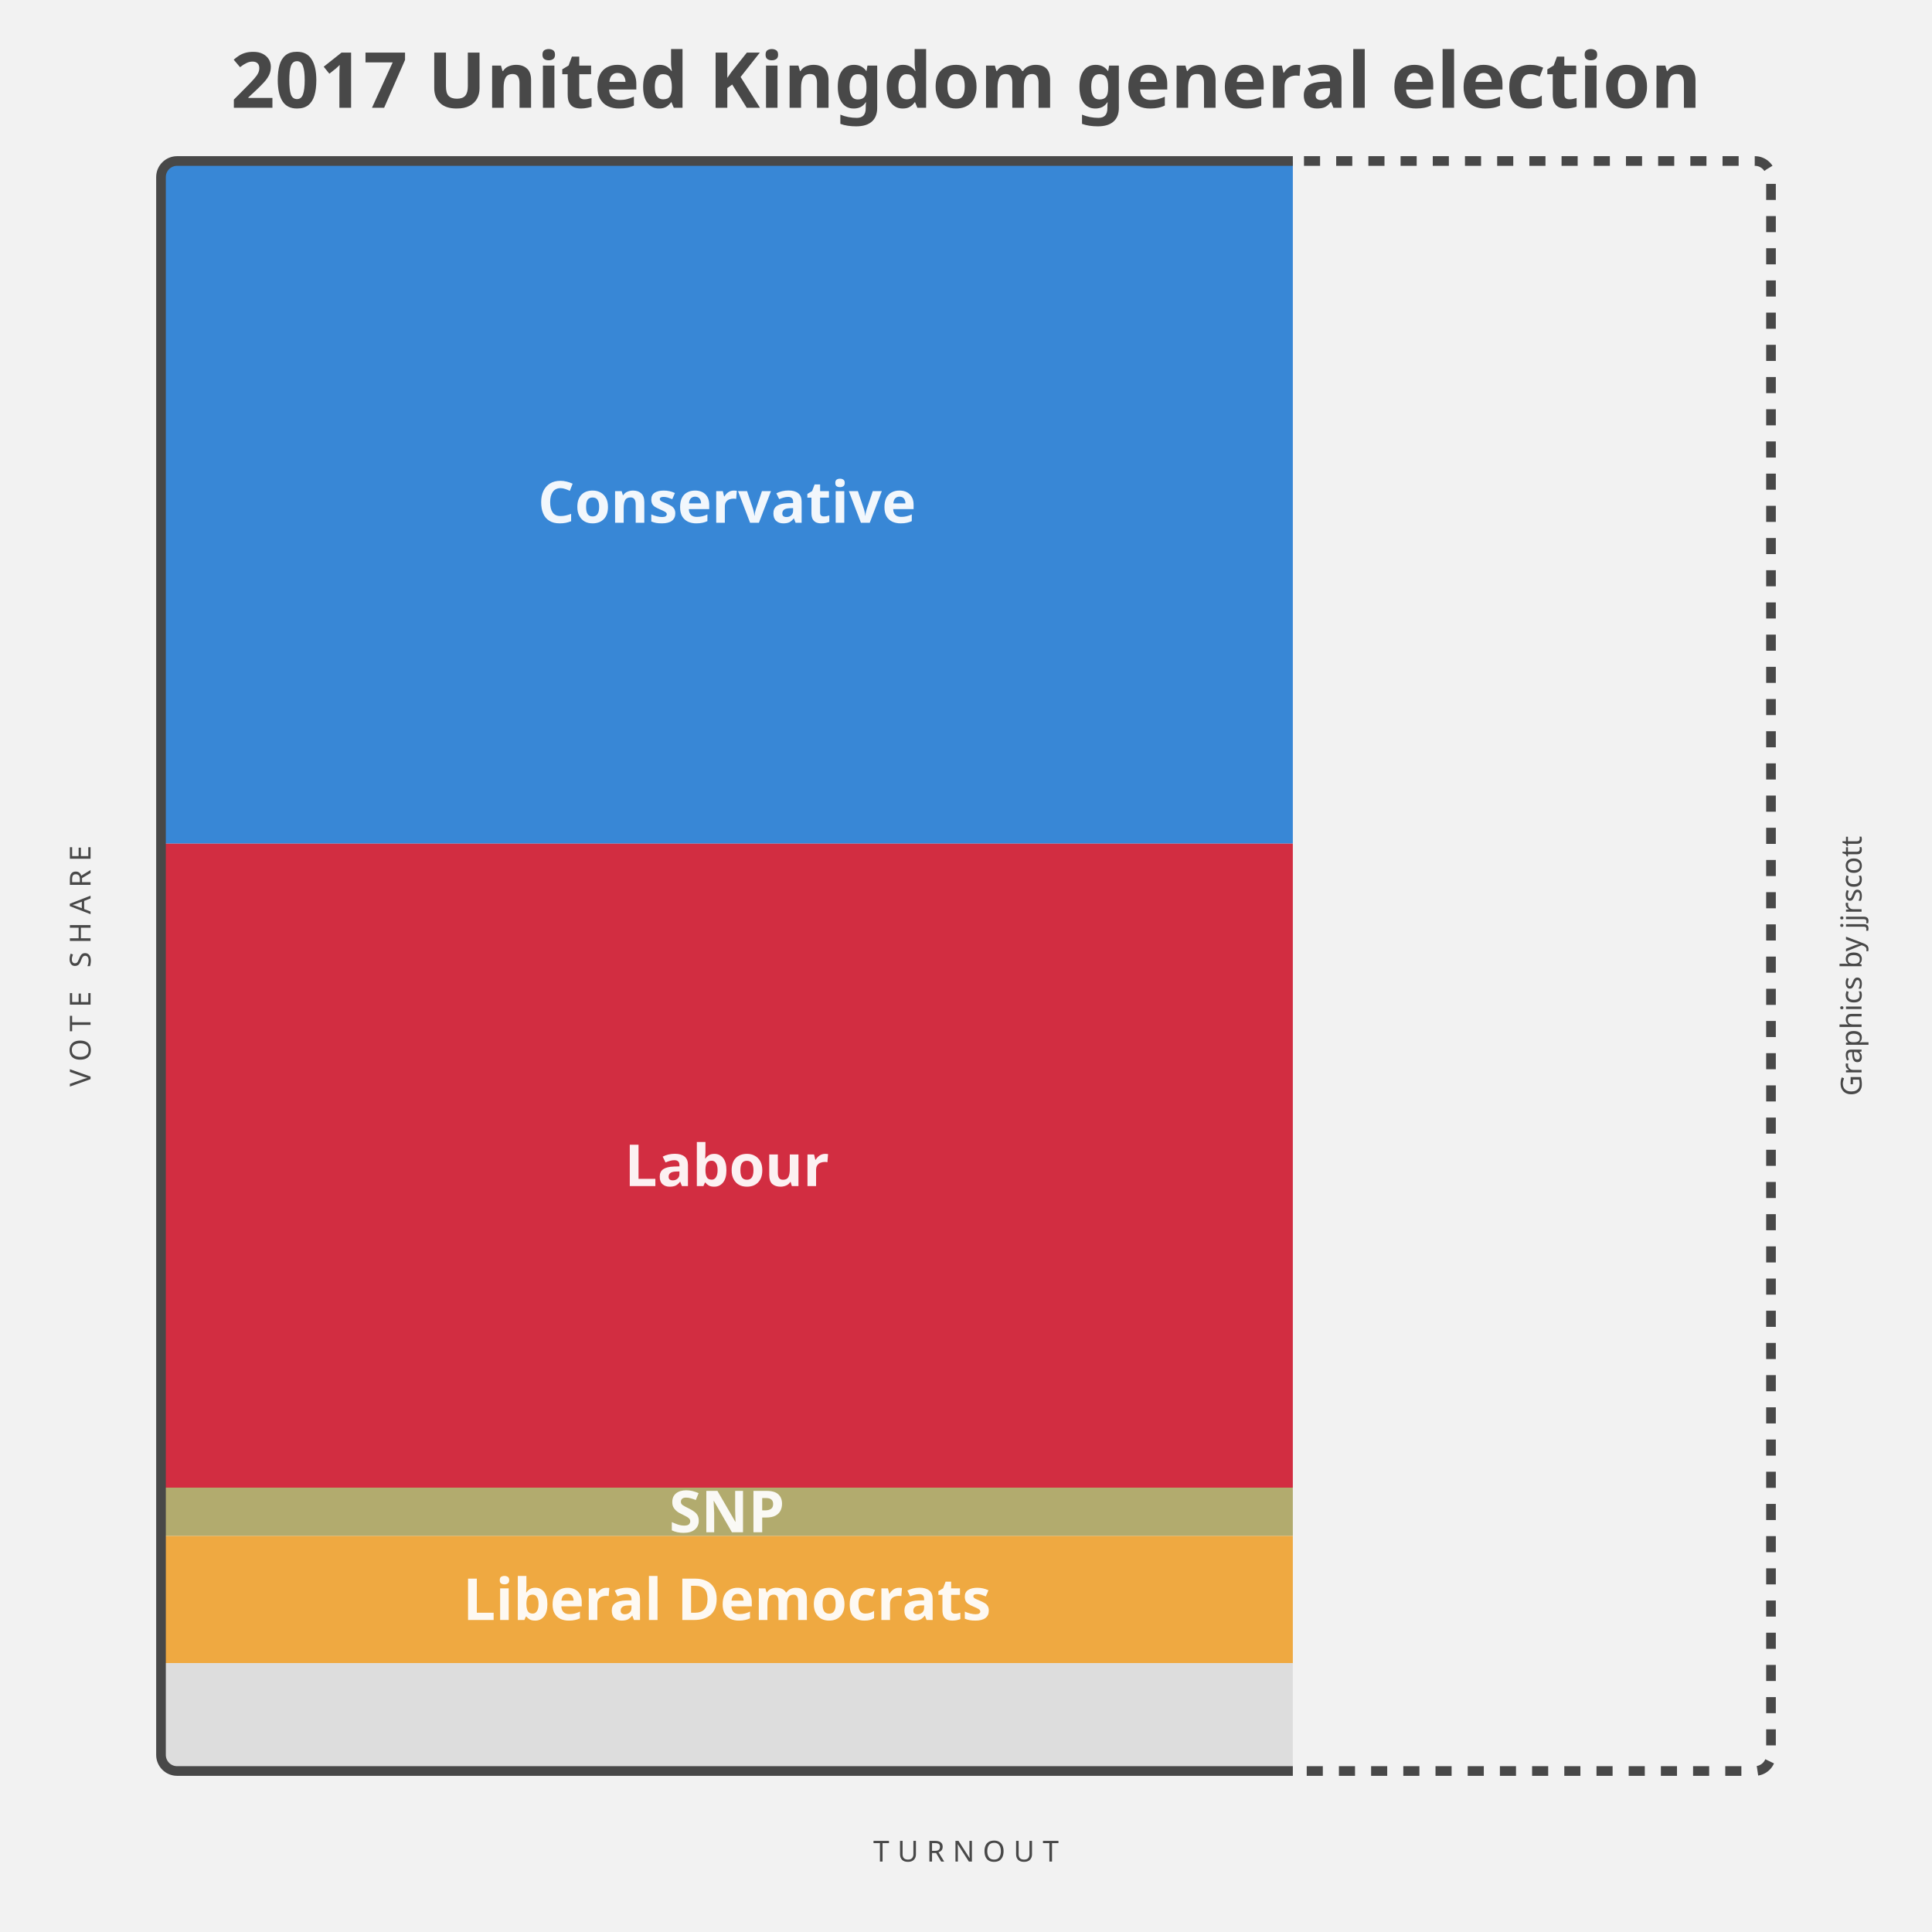
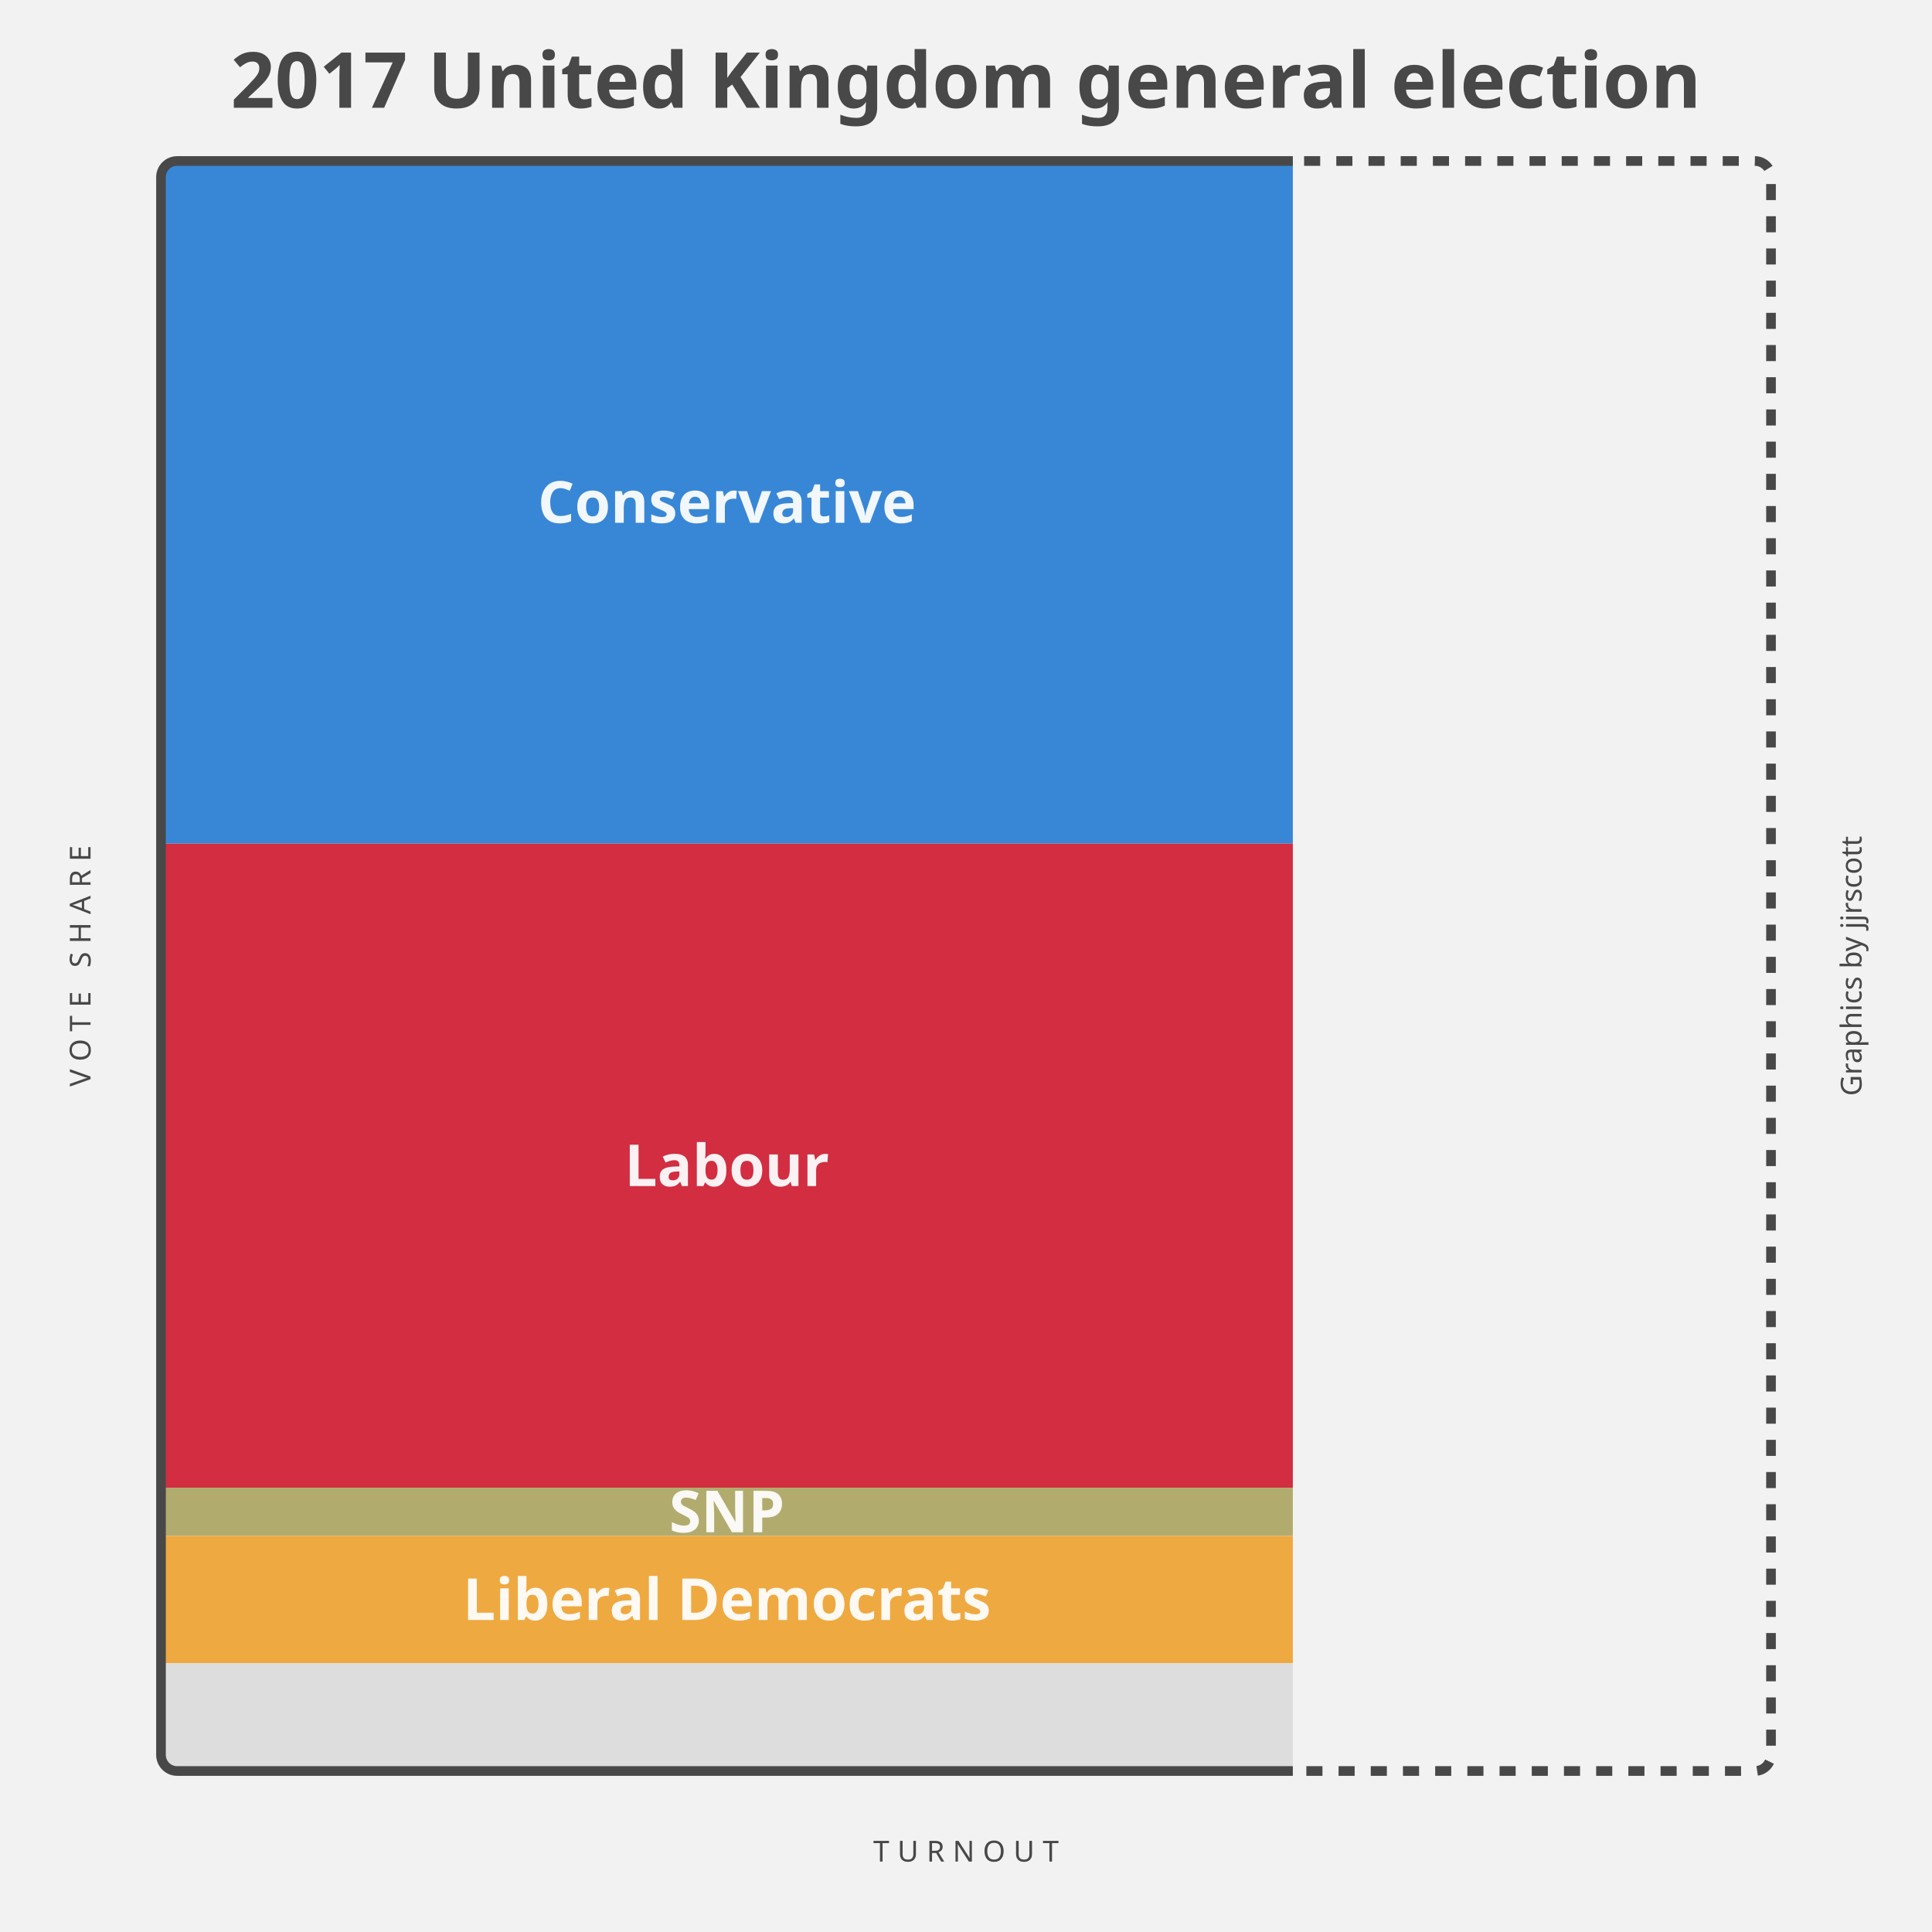
- <svg xmlns="http://www.w3.org/2000/svg" viewBox="0 0 400 400">
+ <svg xmlns="http://www.w3.org/2000/svg" viewBox="0 0 600 600">
  <defs>
    <mask id="border">
-       <rect x="33.333" y="33.333" width="333.333" height="333.333" fill="white" rx="3.333" />
+       <rect x="50.0" y="50.0" width="500.0" height="500.0" fill="white" rx="5.0" />
    </mask>
    <mask id="turnout">
-       <rect x="0" y="0" width="267.667" height="400" fill="white" />
+       <rect x="0" y="0" width="401.5" height="600" fill="white" />
    </mask>
    <mask id="absent">
-       <rect x="267.667" y="0" width="132.333" height="400" fill="white" />
+       <rect x="401.5" y="0" width="198.5" height="600" fill="white" />
    </mask>
  </defs>
-   <rect width="400" height="400" fill="#F2F2F2" />
-   <text x="200.0" y="16.667" text-anchor="middle" font-size="16.0" font-weight="bold" dominant-baseline="middle" fill="#484848" font-family="sans-serif">2017 United Kingdom general election</text>
-   <text x="0" y="0" text-anchor="middle" transform="translate(16.66667 200.0) rotate(-90)" font-size="6.0" dominant-baseline="middle" letter-spacing="1.667" fill="#484848" font-family="sans-serif">VOTE SHARE</text>
-   <text x="200.0" y="383.333" text-anchor="middle" font-size="6.0" dominant-baseline="middle" letter-spacing="1.667" fill="#484848" font-family="sans-serif">TURNOUT</text>
-   <text x="0" y="0" text-anchor="middle" transform="translate(383.3333 200.0) rotate(-90)" font-size="6.0" dominant-baseline="middle" fill="#484848" font-family="sans-serif">Graphics by jjrscott</text>
-   <rect x="33.333" y="33.333" width="234.333" height="141.333" fill="#3887D6" mask="url(#border)" />
-   <text x="150.5" y="104.0" chart-padding="33.333" text-anchor="middle" font-size="12.0" dominant-baseline="middle" fill="#FFFFFFEE" font-weight="bold" font-family="sans-serif">Conservative</text>
-   <rect x="33.333" y="174.667" width="234.333" height="133.333" fill="#D22D41" mask="url(#border)" />
-   <text x="150.5" y="241.333" chart-padding="33.333" text-anchor="middle" font-size="12.0" dominant-baseline="middle" fill="#FFFFFFEE" font-weight="bold" font-family="sans-serif">Labour</text>
-   <rect x="33.333" y="308.0" width="234.333" height="10" fill="#b2ab6e" mask="url(#border)" />
-   <text x="150.5" y="313.0" chart-padding="33.333" text-anchor="middle" font-size="12.0" dominant-baseline="middle" fill="#FFFFFFEE" font-weight="bold" font-family="sans-serif">SNP</text>
-   <rect x="33.333" y="318.0" width="234.333" height="26.333" fill="#EFA941" mask="url(#border)" />
-   <text x="150.5" y="331.167" chart-padding="33.333" text-anchor="middle" font-size="12.0" dominant-baseline="middle" fill="#FFFFFFEE" font-weight="bold" font-family="sans-serif">Liberal Democrats</text>
-   <rect x="33.333" y="344.333" width="234.333" height="22.333" fill="#DDDDDD" mask="url(#border)" />
-   <rect x="33.333" y="33.333" width="333.333" height="333.333" fill="none" rx="3.333" stroke-width="2.0" stroke="#484848" mask="url(#turnout)" />
-   <rect x="33.333" y="33.333" width="333.333" height="333.333" fill="none" rx="3.333" stroke-width="2.0" stroke="#484848" stroke-dasharray="3.333 3.333" mask="url(#absent)" />
+   <rect width="600" height="600" fill="#F2F2F2" />
+   <text x="300.0" y="25.0" text-anchor="middle" font-size="24.0" font-weight="bold" dominant-baseline="middle" fill="#484848" font-family="sans-serif">2017 United Kingdom general election</text>
+   <text x="0" y="0" text-anchor="middle" transform="translate(25.0 300.0) rotate(-90)" font-size="9.0" dominant-baseline="middle" letter-spacing="2.5" fill="#484848" font-family="sans-serif">VOTE SHARE</text>
+   <text x="300.0" y="575.0" text-anchor="middle" font-size="9.0" dominant-baseline="middle" letter-spacing="2.5" fill="#484848" font-family="sans-serif">TURNOUT</text>
+   <text x="0" y="0" text-anchor="middle" transform="translate(575.0 300.0) rotate(-90)" font-size="9.0" dominant-baseline="middle" fill="#484848" font-family="sans-serif">Graphics by jjrscott</text>
+   <rect x="50.0" y="50.0" width="351.5" height="212.0" fill="#3887D6" mask="url(#border)" />
+   <text x="225.75" y="156.0" chart-padding="50.0" text-anchor="middle" font-size="18.0" dominant-baseline="middle" fill="#FFFFFFEE" font-weight="bold" font-family="sans-serif">Conservative</text>
+   <rect x="50.0" y="262.0" width="351.5" height="200.0" fill="#D22D41" mask="url(#border)" />
+   <text x="225.75" y="362.0" chart-padding="50.0" text-anchor="middle" font-size="18.0" dominant-baseline="middle" fill="#FFFFFFEE" font-weight="bold" font-family="sans-serif">Labour</text>
+   <rect x="50.0" y="462.0" width="351.5" height="15.0" fill="#b2ab6e" mask="url(#border)" />
+   <text x="225.75" y="469.5" chart-padding="50.0" text-anchor="middle" font-size="18.0" dominant-baseline="middle" fill="#FFFFFFEE" font-weight="bold" font-family="sans-serif">SNP</text>
+   <rect x="50.0" y="477.0" width="351.5" height="39.5" fill="#EFA941" mask="url(#border)" />
+   <text x="225.75" y="496.75" chart-padding="50.0" text-anchor="middle" font-size="18.0" dominant-baseline="middle" fill="#FFFFFFEE" font-weight="bold" font-family="sans-serif">Liberal Democrats</text>
+   <rect x="50.0" y="516.5" width="351.5" height="33.5" fill="#DDDDDD" mask="url(#border)" />
+   <rect x="50.0" y="50.0" width="500.0" height="500.0" fill="none" rx="5.0" stroke-width="3.0" stroke="#484848" mask="url(#turnout)" />
+   <rect x="50.0" y="50.0" width="500.0" height="500.0" fill="none" rx="5.0" stroke-width="3.0" stroke="#484848" stroke-dasharray="5.0 5.0" mask="url(#absent)" />
</svg>
